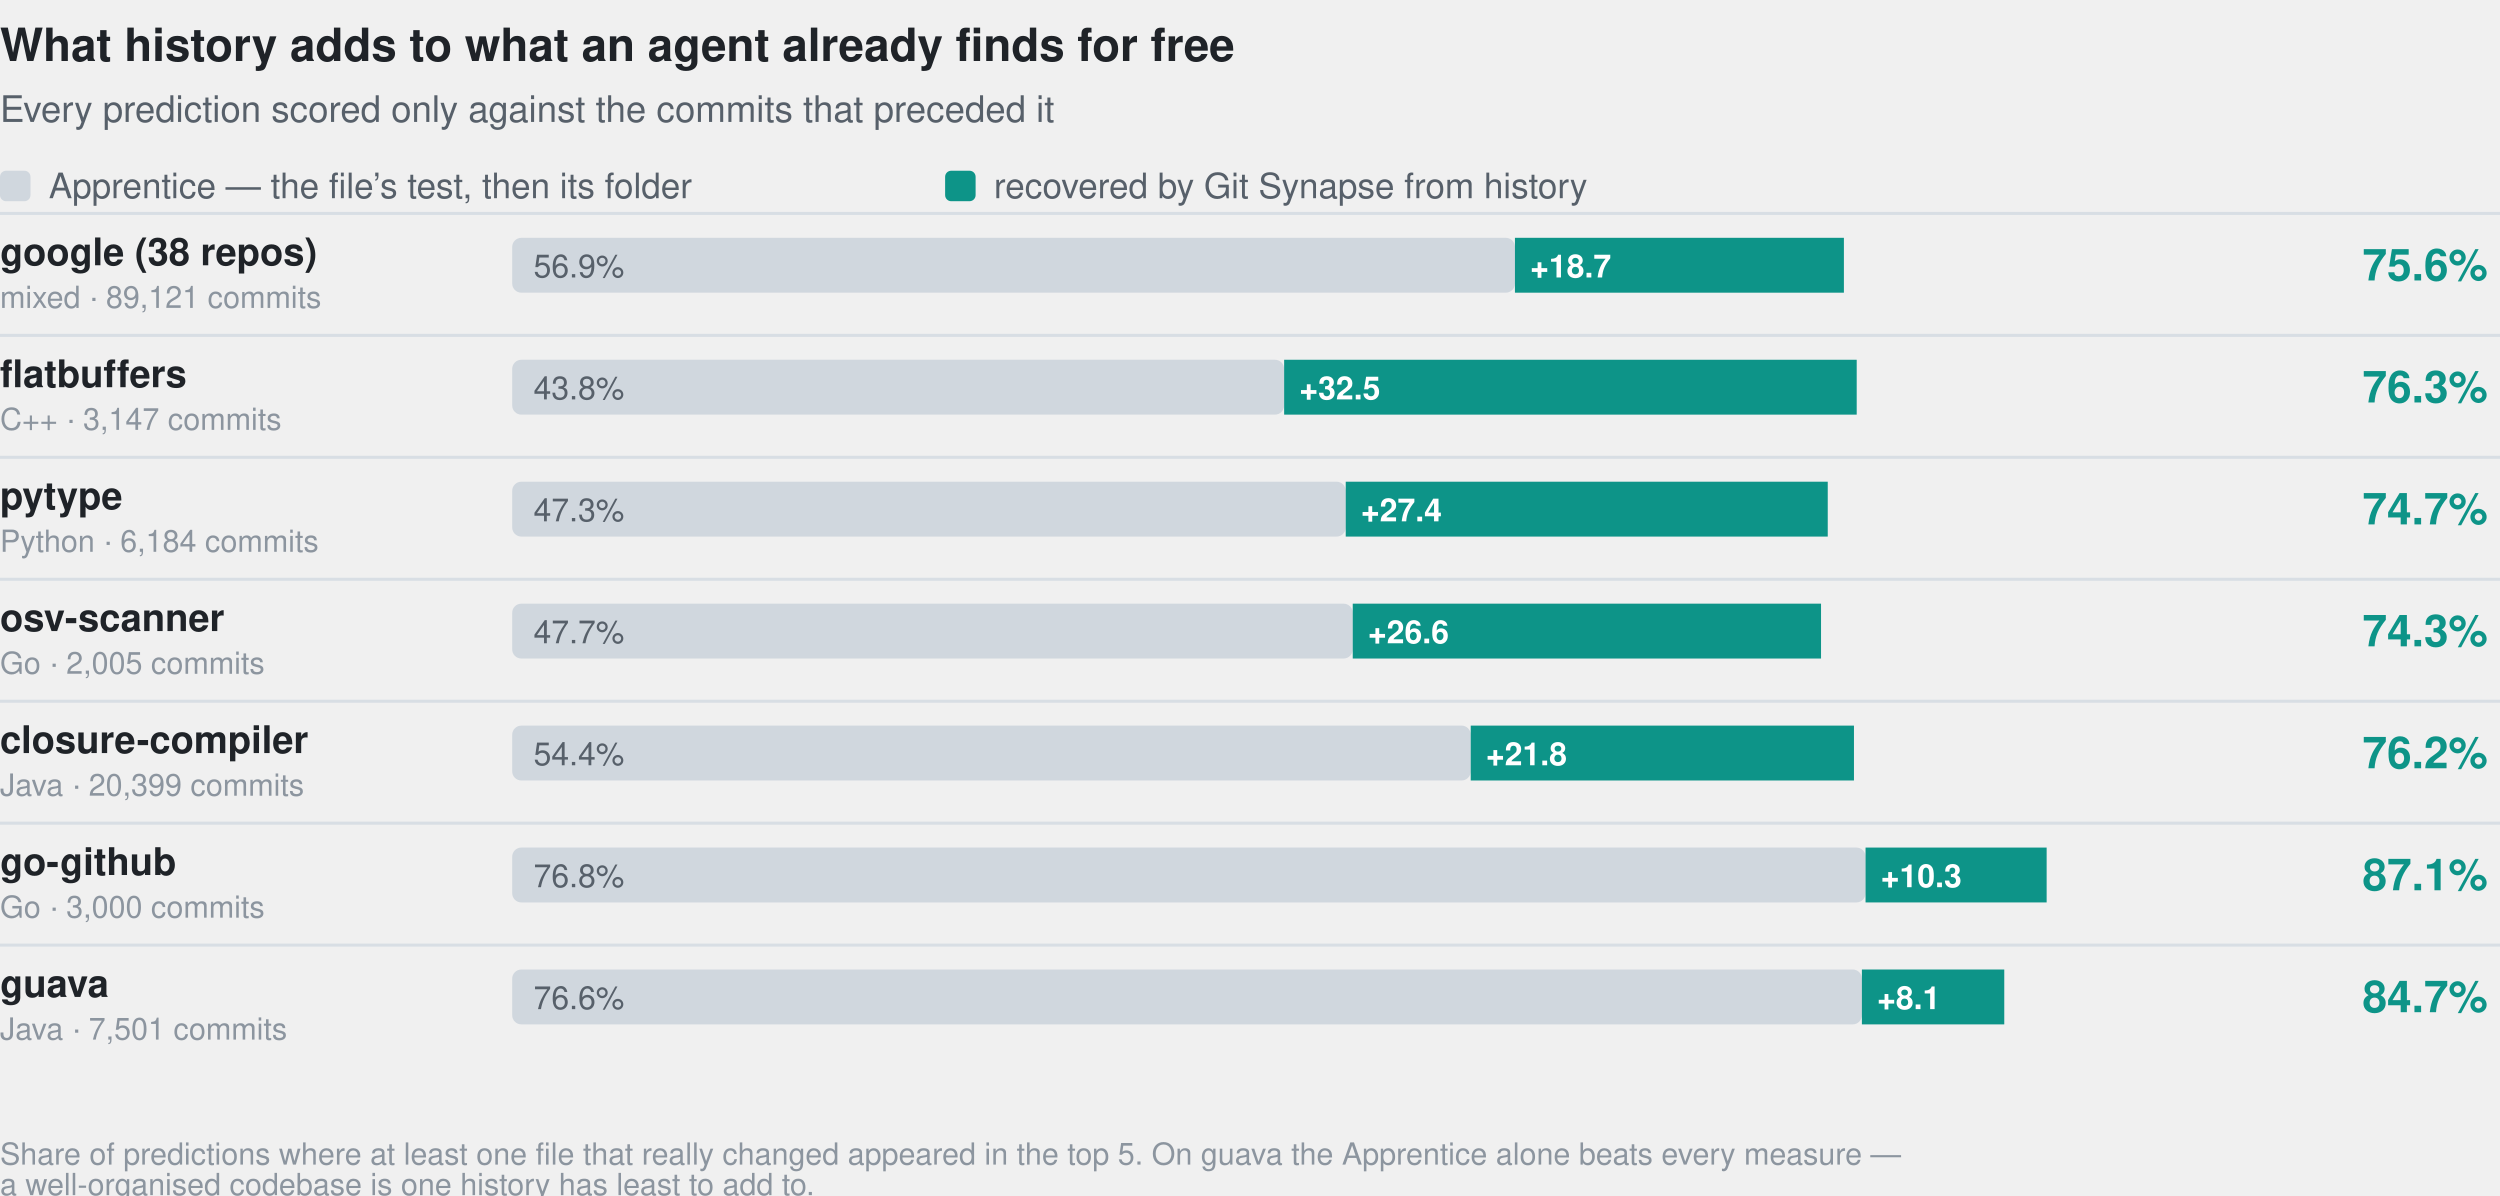
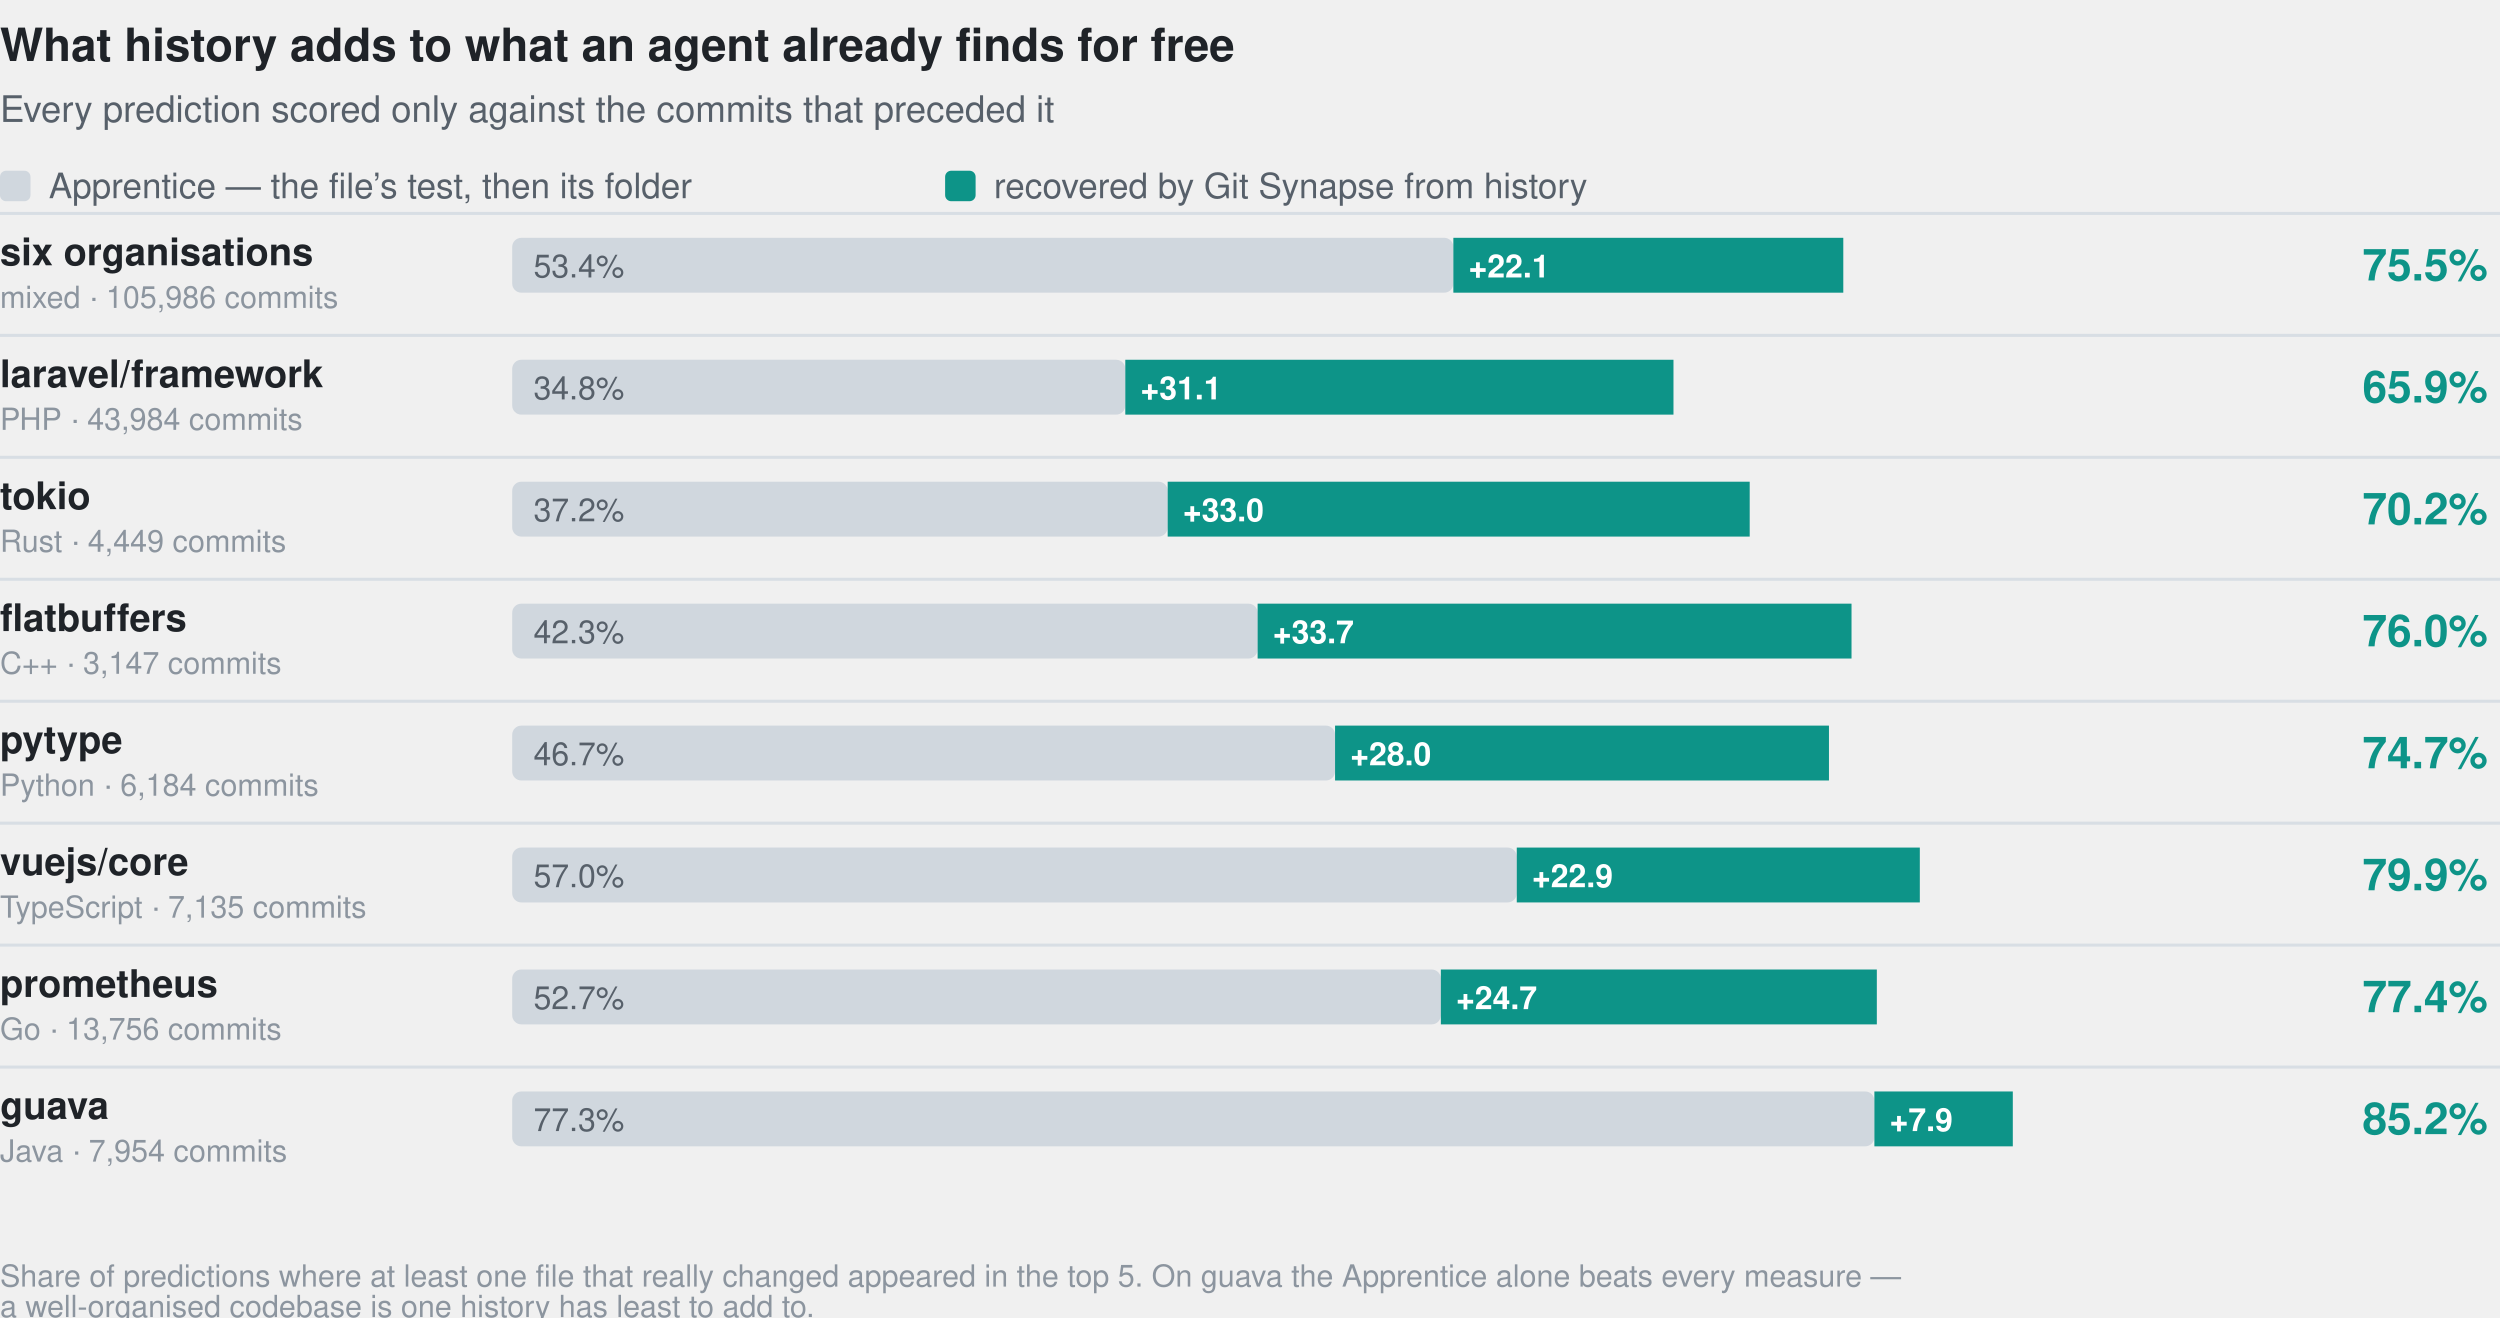
- <svg xmlns="http://www.w3.org/2000/svg" width="820" height="392" viewBox="0 0 820 392" font-family="-apple-system,BlinkMacSystemFont,Segoe UI,Helvetica,Arial,sans-serif">
+ <svg xmlns="http://www.w3.org/2000/svg" width="820" height="432" viewBox="0 0 820 432" font-family="-apple-system,BlinkMacSystemFont,Segoe UI,Helvetica,Arial,sans-serif">
  <text x="0" y="20" font-size="15" font-weight="700" fill="#1f2328">What history adds to what an agent already finds for free</text>
  <text x="0" y="40" font-size="12" fill="#57606a">Every prediction scored only against the commits that preceded it</text>
  <rect x="0" y="56" width="10" height="10" rx="2" fill="#d0d7de" />
  <text x="16" y="65" font-size="11.5" fill="#57606a">Apprentice — the file’s test, then its folder</text>
  <rect x="310" y="56" width="10" height="10" rx="2" fill="#0d9488" />
  <text x="326" y="65" font-size="11.5" fill="#57606a">recovered by Git Synapse from history</text>
  <line x1="0" y1="70" x2="820" y2="70" stroke="#d8dee4" stroke-width="1" />
-   <text x="0" y="87" font-size="12.5" font-weight="600" fill="#1f2328">google (38 repos)</text>
-   <text x="0" y="101" font-size="10" fill="#8c959f">mixed · 89,121 commits</text>
-   <rect x="168" y="78" width="328.9" height="18" rx="3" fill="#d0d7de" />
-   <rect x="496.9" y="78" width="107.9" height="18" fill="#0d9488" />
-   <text x="175" y="91" font-size="10.5" fill="#57606a">56.9%</text>
-   <text x="501.9" y="91" font-size="10.5" font-weight="700" fill="#ffffff">+18.7</text>
-   <text x="816" y="92" font-size="14.5" font-weight="700" text-anchor="end" fill="#0d9488">75.6%</text>
+   <text x="0" y="87" font-size="12.5" font-weight="600" fill="#1f2328">six organisations</text>
+   <text x="0" y="101" font-size="10" fill="#8c959f">mixed · 105,986 commits</text>
+   <rect x="168" y="78" width="308.7" height="18" rx="3" fill="#d0d7de" />
+   <rect x="476.7" y="78" width="127.9" height="18" fill="#0d9488" />
+   <text x="175" y="91" font-size="10.5" fill="#57606a">53.4%</text>
+   <text x="481.7" y="91" font-size="10.5" font-weight="700" fill="#ffffff">+22.1</text>
+   <text x="816" y="92" font-size="14.5" font-weight="700" text-anchor="end" fill="#0d9488">75.5%</text>
  <line x1="0" y1="110" x2="820" y2="110" stroke="#d8dee4" stroke-width="1" />
-   <text x="0" y="127" font-size="12.5" font-weight="600" fill="#1f2328">flatbuffers</text>
-   <text x="0" y="141" font-size="10" fill="#8c959f">C++ · 3,147 commits</text>
-   <rect x="168" y="118" width="253.2" height="18" rx="3" fill="#d0d7de" />
-   <rect x="421.2" y="118" width="187.8" height="18" fill="#0d9488" />
-   <text x="175" y="131" font-size="10.5" fill="#57606a">43.8%</text>
-   <text x="426.2" y="131" font-size="10.5" font-weight="700" fill="#ffffff">+32.5</text>
-   <text x="816" y="132" font-size="14.5" font-weight="700" text-anchor="end" fill="#0d9488">76.3%</text>
+   <text x="0" y="127" font-size="12.5" font-weight="600" fill="#1f2328">laravel/framework</text>
+   <text x="0" y="141" font-size="10" fill="#8c959f">PHP · 43,984 commits</text>
+   <rect x="168" y="118" width="201.1" height="18" rx="3" fill="#d0d7de" />
+   <rect x="369.1" y="118" width="179.8" height="18" fill="#0d9488" />
+   <text x="175" y="131" font-size="10.5" fill="#57606a">34.8%</text>
+   <text x="374.1" y="131" font-size="10.5" font-weight="700" fill="#ffffff">+31.1</text>
+   <text x="816" y="132" font-size="14.5" font-weight="700" text-anchor="end" fill="#0d9488">65.9%</text>
  <line x1="0" y1="150" x2="820" y2="150" stroke="#d8dee4" stroke-width="1" />
-   <text x="0" y="167" font-size="12.5" font-weight="600" fill="#1f2328">pytype</text>
-   <text x="0" y="181" font-size="10" fill="#8c959f">Python · 6,184 commits</text>
-   <rect x="168" y="158" width="273.4" height="18" rx="3" fill="#d0d7de" />
-   <rect x="441.4" y="158" width="158.1" height="18" fill="#0d9488" />
-   <text x="175" y="171" font-size="10.5" fill="#57606a">47.3%</text>
-   <text x="446.4" y="171" font-size="10.5" font-weight="700" fill="#ffffff">+27.4</text>
-   <text x="816" y="172" font-size="14.5" font-weight="700" text-anchor="end" fill="#0d9488">74.7%</text>
+   <text x="0" y="167" font-size="12.5" font-weight="600" fill="#1f2328">tokio</text>
+   <text x="0" y="181" font-size="10" fill="#8c959f">Rust · 4,449 commits</text>
+   <rect x="168" y="158" width="215.0" height="18" rx="3" fill="#d0d7de" />
+   <rect x="383.0" y="158" width="190.9" height="18" fill="#0d9488" />
+   <text x="175" y="171" font-size="10.5" fill="#57606a">37.2%</text>
+   <text x="388.0" y="171" font-size="10.5" font-weight="700" fill="#ffffff">+33.0</text>
+   <text x="816" y="172" font-size="14.5" font-weight="700" text-anchor="end" fill="#0d9488">70.2%</text>
  <line x1="0" y1="190" x2="820" y2="190" stroke="#d8dee4" stroke-width="1" />
-   <text x="0" y="207" font-size="12.5" font-weight="600" fill="#1f2328">osv-scanner</text>
-   <text x="0" y="221" font-size="10" fill="#8c959f">Go · 2,005 commits</text>
-   <rect x="168" y="198" width="275.7" height="18" rx="3" fill="#d0d7de" />
-   <rect x="443.7" y="198" width="153.6" height="18" fill="#0d9488" />
-   <text x="175" y="211" font-size="10.5" fill="#57606a">47.7%</text>
-   <text x="448.7" y="211" font-size="10.5" font-weight="700" fill="#ffffff">+26.6</text>
-   <text x="816" y="212" font-size="14.5" font-weight="700" text-anchor="end" fill="#0d9488">74.3%</text>
+   <text x="0" y="207" font-size="12.5" font-weight="600" fill="#1f2328">flatbuffers</text>
+   <text x="0" y="221" font-size="10" fill="#8c959f">C++ · 3,147 commits</text>
+   <rect x="168" y="198" width="244.5" height="18" rx="3" fill="#d0d7de" />
+   <rect x="412.5" y="198" width="194.8" height="18" fill="#0d9488" />
+   <text x="175" y="211" font-size="10.5" fill="#57606a">42.3%</text>
+   <text x="417.5" y="211" font-size="10.5" font-weight="700" fill="#ffffff">+33.7</text>
+   <text x="816" y="212" font-size="14.5" font-weight="700" text-anchor="end" fill="#0d9488">76.0%</text>
  <line x1="0" y1="230" x2="820" y2="230" stroke="#d8dee4" stroke-width="1" />
-   <text x="0" y="247" font-size="12.5" font-weight="600" fill="#1f2328">closure-compiler</text>
-   <text x="0" y="261" font-size="10" fill="#8c959f">Java · 20,399 commits</text>
-   <rect x="168" y="238" width="314.4" height="18" rx="3" fill="#d0d7de" />
-   <rect x="482.4" y="238" width="125.7" height="18" fill="#0d9488" />
-   <text x="175" y="251" font-size="10.5" fill="#57606a">54.4%</text>
-   <text x="487.4" y="251" font-size="10.5" font-weight="700" fill="#ffffff">+21.8</text>
-   <text x="816" y="252" font-size="14.5" font-weight="700" text-anchor="end" fill="#0d9488">76.2%</text>
+   <text x="0" y="247" font-size="12.5" font-weight="600" fill="#1f2328">pytype</text>
+   <text x="0" y="261" font-size="10" fill="#8c959f">Python · 6,184 commits</text>
+   <rect x="168" y="238" width="269.9" height="18" rx="3" fill="#d0d7de" />
+   <rect x="437.9" y="238" width="162.0" height="18" fill="#0d9488" />
+   <text x="175" y="251" font-size="10.5" fill="#57606a">46.7%</text>
+   <text x="442.9" y="251" font-size="10.5" font-weight="700" fill="#ffffff">+28.0</text>
+   <text x="816" y="252" font-size="14.5" font-weight="700" text-anchor="end" fill="#0d9488">74.7%</text>
  <line x1="0" y1="270" x2="820" y2="270" stroke="#d8dee4" stroke-width="1" />
-   <text x="0" y="287" font-size="12.5" font-weight="600" fill="#1f2328">go-github</text>
-   <text x="0" y="301" font-size="10" fill="#8c959f">Go · 3,000 commits</text>
-   <rect x="168" y="278" width="443.9" height="18" rx="3" fill="#d0d7de" />
-   <rect x="611.9" y="278" width="59.4" height="18" fill="#0d9488" />
-   <text x="175" y="291" font-size="10.5" fill="#57606a">76.8%</text>
-   <text x="616.9" y="291" font-size="10.5" font-weight="700" fill="#ffffff">+10.3</text>
-   <text x="816" y="292" font-size="14.5" font-weight="700" text-anchor="end" fill="#0d9488">87.1%</text>
+   <text x="0" y="287" font-size="12.5" font-weight="600" fill="#1f2328">vuejs/core</text>
+   <text x="0" y="301" font-size="10" fill="#8c959f">TypeScript · 7,135 commits</text>
+   <rect x="168" y="278" width="329.5" height="18" rx="3" fill="#d0d7de" />
+   <rect x="497.5" y="278" width="132.2" height="18" fill="#0d9488" />
+   <text x="175" y="291" font-size="10.5" fill="#57606a">57.0%</text>
+   <text x="502.5" y="291" font-size="10.5" font-weight="700" fill="#ffffff">+22.9</text>
+   <text x="816" y="292" font-size="14.5" font-weight="700" text-anchor="end" fill="#0d9488">79.9%</text>
  <line x1="0" y1="310" x2="820" y2="310" stroke="#d8dee4" stroke-width="1" />
-   <text x="0" y="327" font-size="12.5" font-weight="600" fill="#1f2328">guava</text>
-   <text x="0" y="341" font-size="10" fill="#8c959f">Java · 7,501 commits</text>
-   <rect x="168" y="318" width="442.7" height="18" rx="3" fill="#d0d7de" />
-   <rect x="610.7" y="318" width="46.7" height="18" fill="#0d9488" />
-   <text x="175" y="331" font-size="10.5" fill="#57606a">76.6%</text>
-   <text x="615.7" y="331" font-size="10.5" font-weight="700" fill="#ffffff">+8.1</text>
-   <text x="816" y="332" font-size="14.5" font-weight="700" text-anchor="end" fill="#0d9488">84.7%</text>
-   <text x="0" y="382" font-size="10" fill="#8c959f">Share of predictions where at least one file that really changed appeared in the top 5. On guava the Apprentice alone beats every measure —</text>
-   <text x="0" y="392" font-size="10" fill="#8c959f">a well-organised codebase is one history has least to add to.</text>
+   <text x="0" y="327" font-size="12.5" font-weight="600" fill="#1f2328">prometheus</text>
+   <text x="0" y="341" font-size="10" fill="#8c959f">Go · 13,756 commits</text>
+   <rect x="168" y="318" width="304.6" height="18" rx="3" fill="#d0d7de" />
+   <rect x="472.6" y="318" width="143.0" height="18" fill="#0d9488" />
+   <text x="175" y="331" font-size="10.5" fill="#57606a">52.7%</text>
+   <text x="477.6" y="331" font-size="10.5" font-weight="700" fill="#ffffff">+24.7</text>
+   <text x="816" y="332" font-size="14.5" font-weight="700" text-anchor="end" fill="#0d9488">77.4%</text>
+   <line x1="0" y1="350" x2="820" y2="350" stroke="#d8dee4" stroke-width="1" />
+   <text x="0" y="367" font-size="12.5" font-weight="600" fill="#1f2328">guava</text>
+   <text x="0" y="381" font-size="10" fill="#8c959f">Java · 7,954 commits</text>
+   <rect x="168" y="358" width="446.8" height="18" rx="3" fill="#d0d7de" />
+   <rect x="614.8" y="358" width="45.4" height="18" fill="#0d9488" />
+   <text x="175" y="371" font-size="10.5" fill="#57606a">77.3%</text>
+   <text x="619.8" y="371" font-size="10.5" font-weight="700" fill="#ffffff">+7.9</text>
+   <text x="816" y="372" font-size="14.5" font-weight="700" text-anchor="end" fill="#0d9488">85.2%</text>
+   <text x="0" y="422" font-size="10" fill="#8c959f">Share of predictions where at least one file that really changed appeared in the top 5. On guava the Apprentice alone beats every measure —</text>
+   <text x="0" y="432" font-size="10" fill="#8c959f">a well-organised codebase is one history has least to add to.</text>
</svg>
